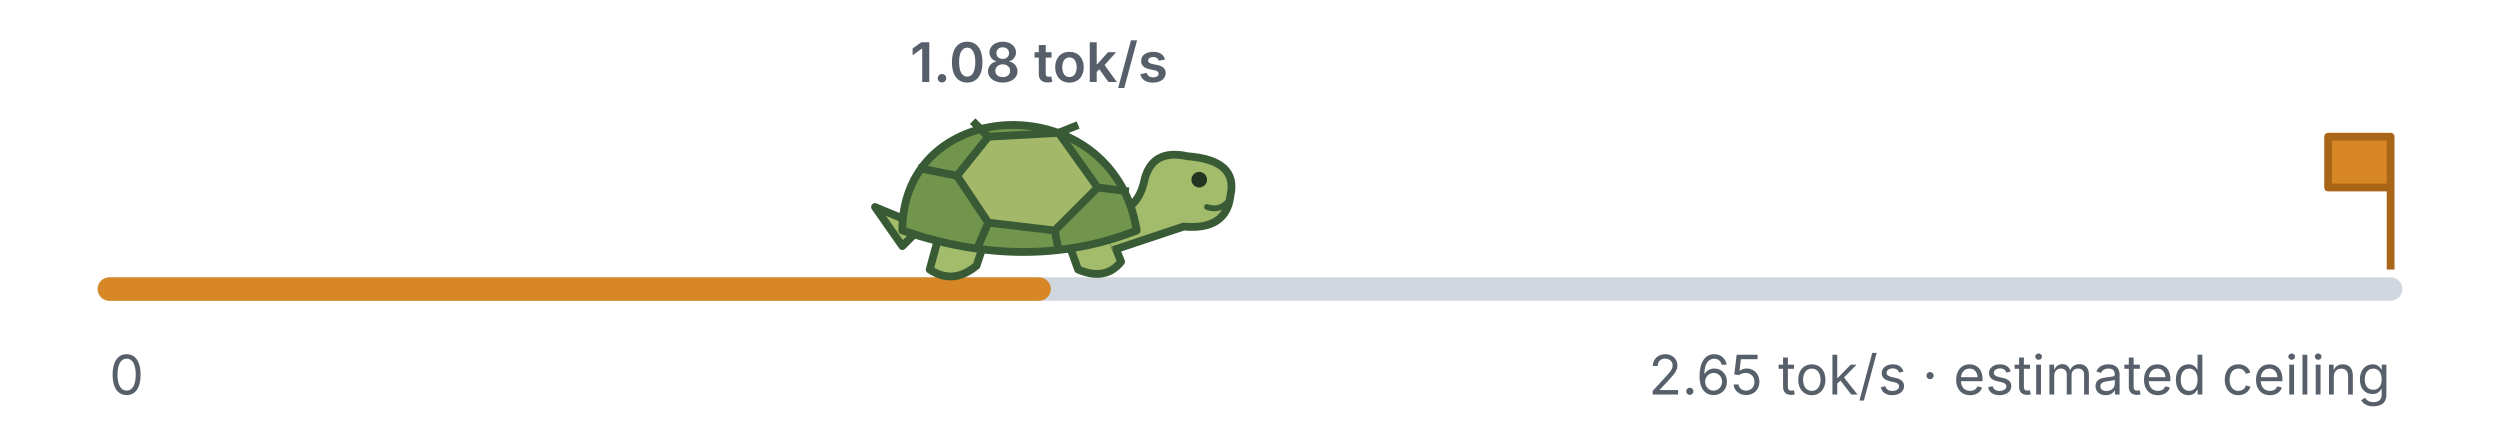
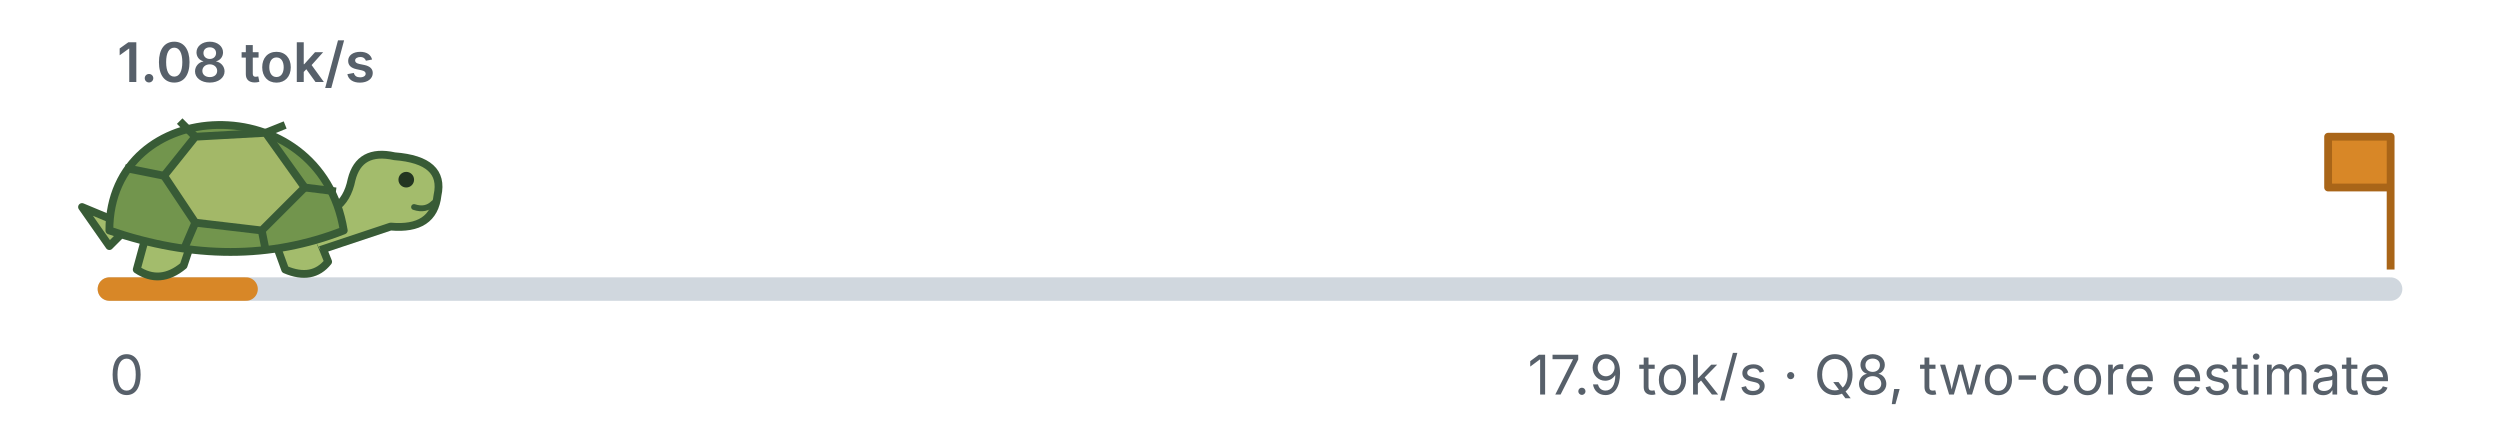
<svg xmlns="http://www.w3.org/2000/svg" width="640" height="110" viewBox="0 0 640 110" role="img" aria-labelledby="title desc">
  <style>
    text { font-family: system-ui, -apple-system, sans-serif; fill: #57606a; font-size: 14px; }
    .track { stroke: #d0d7de; }
    @media (prefers-color-scheme: dark) {
      text { fill: #c9d1d9; }
      .track { stroke: #484f58; }
    }
  </style>
  <path class="track" d="M28 74 H612" fill="none" stroke-width="6" stroke-linecap="round" />
-   <path d="M28 74 H266" fill="none" stroke="#d88727" stroke-width="6" stroke-linecap="round" />
-   <text x="266" y="21" text-anchor="middle" font-weight="600">1.08 tok/s</text>
-   <g transform="translate(46,0)">
+   <path d="M28 74 H63" fill="none" stroke="#d88727" stroke-width="6" stroke-linecap="round" />
+   <text x="63" y="21" text-anchor="middle" font-weight="600">1.08 tok/s</text>
+   <g transform="translate(-157,0)">
    <g stroke="#385b36" stroke-width="2" stroke-linejoin="round">
      <path d="M190 58 L178 53 L185 63 Z" fill="#a3bc6c" />
      <path d="M195 58 L192 69 Q198 73 204 68 L207 59 M226 58 L230 69 Q237 72 241 67 L237 57" fill="#a3bc6c" />
      <path d="M234 55 Q245 56 247 46 Q249 38 258 40 Q271 41 269 50 Q268 59 257 58 L239 64" fill="#a3bc6c" />
      <path d="M185 59 C185 24 239 22 245 59 Q217 70 185 59 Z" fill="#72954d" />
      <path d="M207 35 L225 34 L235 48 L224 59 L207 57 L199 45 Z" fill="#a3b868" />
      <path d="M207 35 L203 31 M225 34 L230 32 M235 48 L243 49 M224 59 L225 64 M207 57 L204 64 M199 45 L189 43" fill="none" />
    </g>
    <circle cx="261" cy="46" r="2" fill="#233521" />
    <path d="M263 53 Q266 54 268 52" fill="none" stroke="#385b36" stroke-width="1.5" stroke-linecap="round" />
  </g>
  <path d="M612 69 V35 L596 35 L596 48 L612 48" fill="#d88727" stroke="#a96518" stroke-width="2" stroke-linejoin="round" />
  <text x="28" y="101">0</text>
-   <text x="612" y="101" text-anchor="end">2.65 tok/s · estimated ceiling</text>
+   <text x="612" y="101" text-anchor="end">17.9 tok/s · Q8, two-core estimate</text>
</svg>
